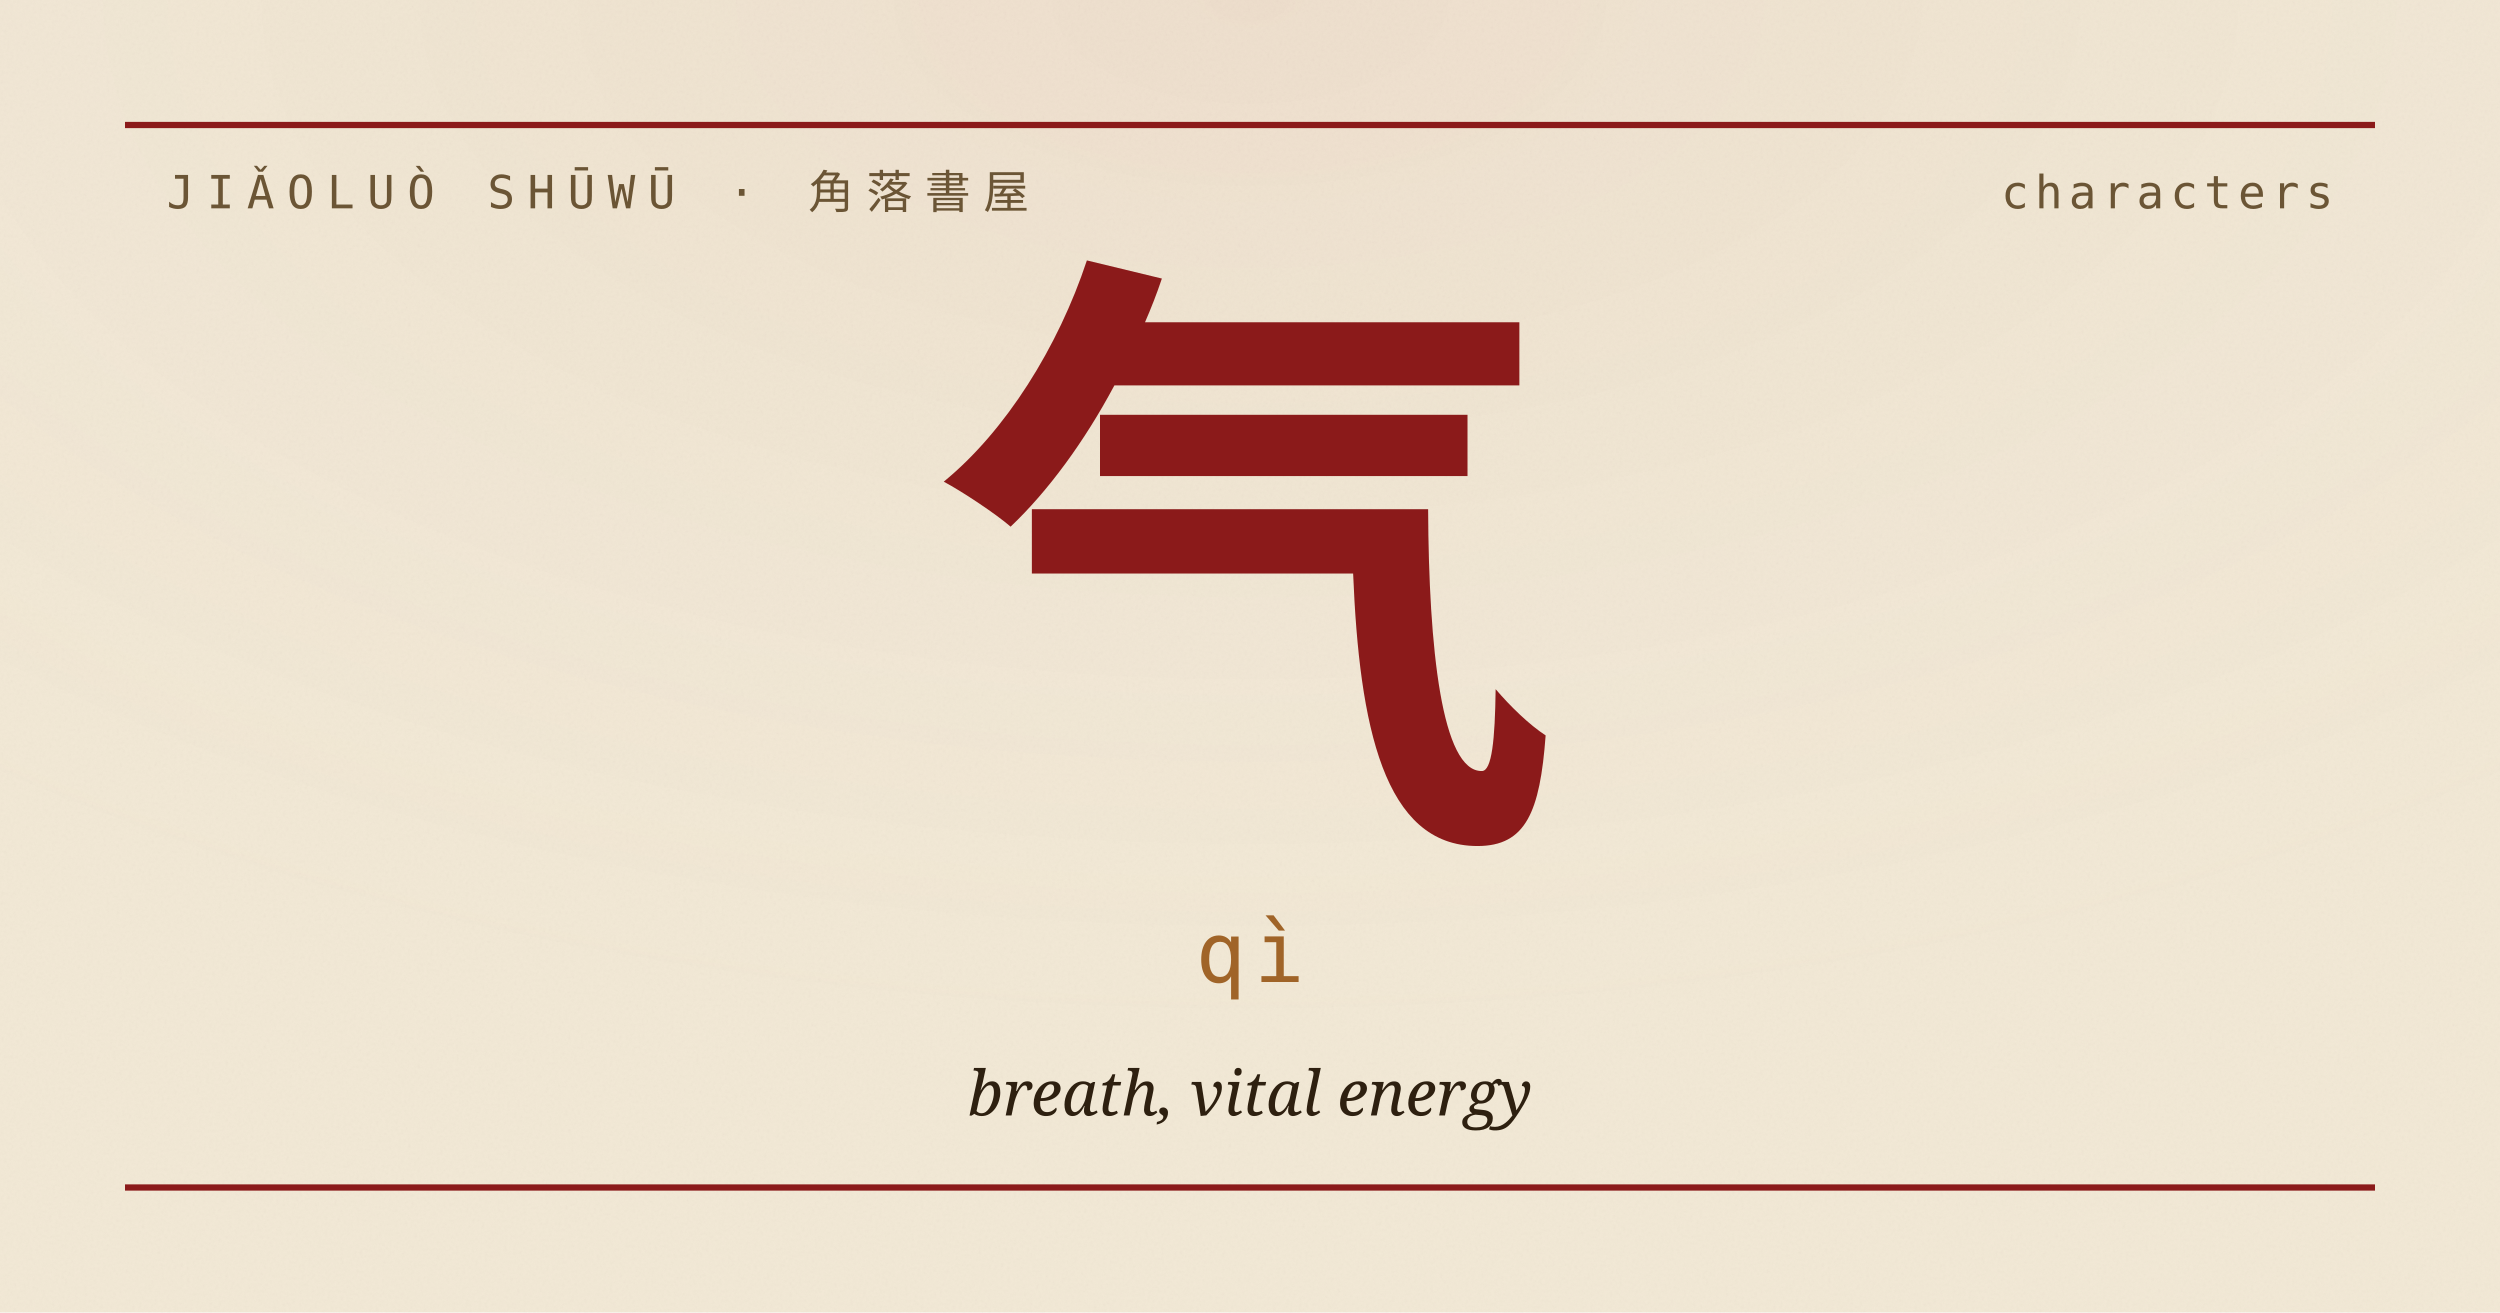
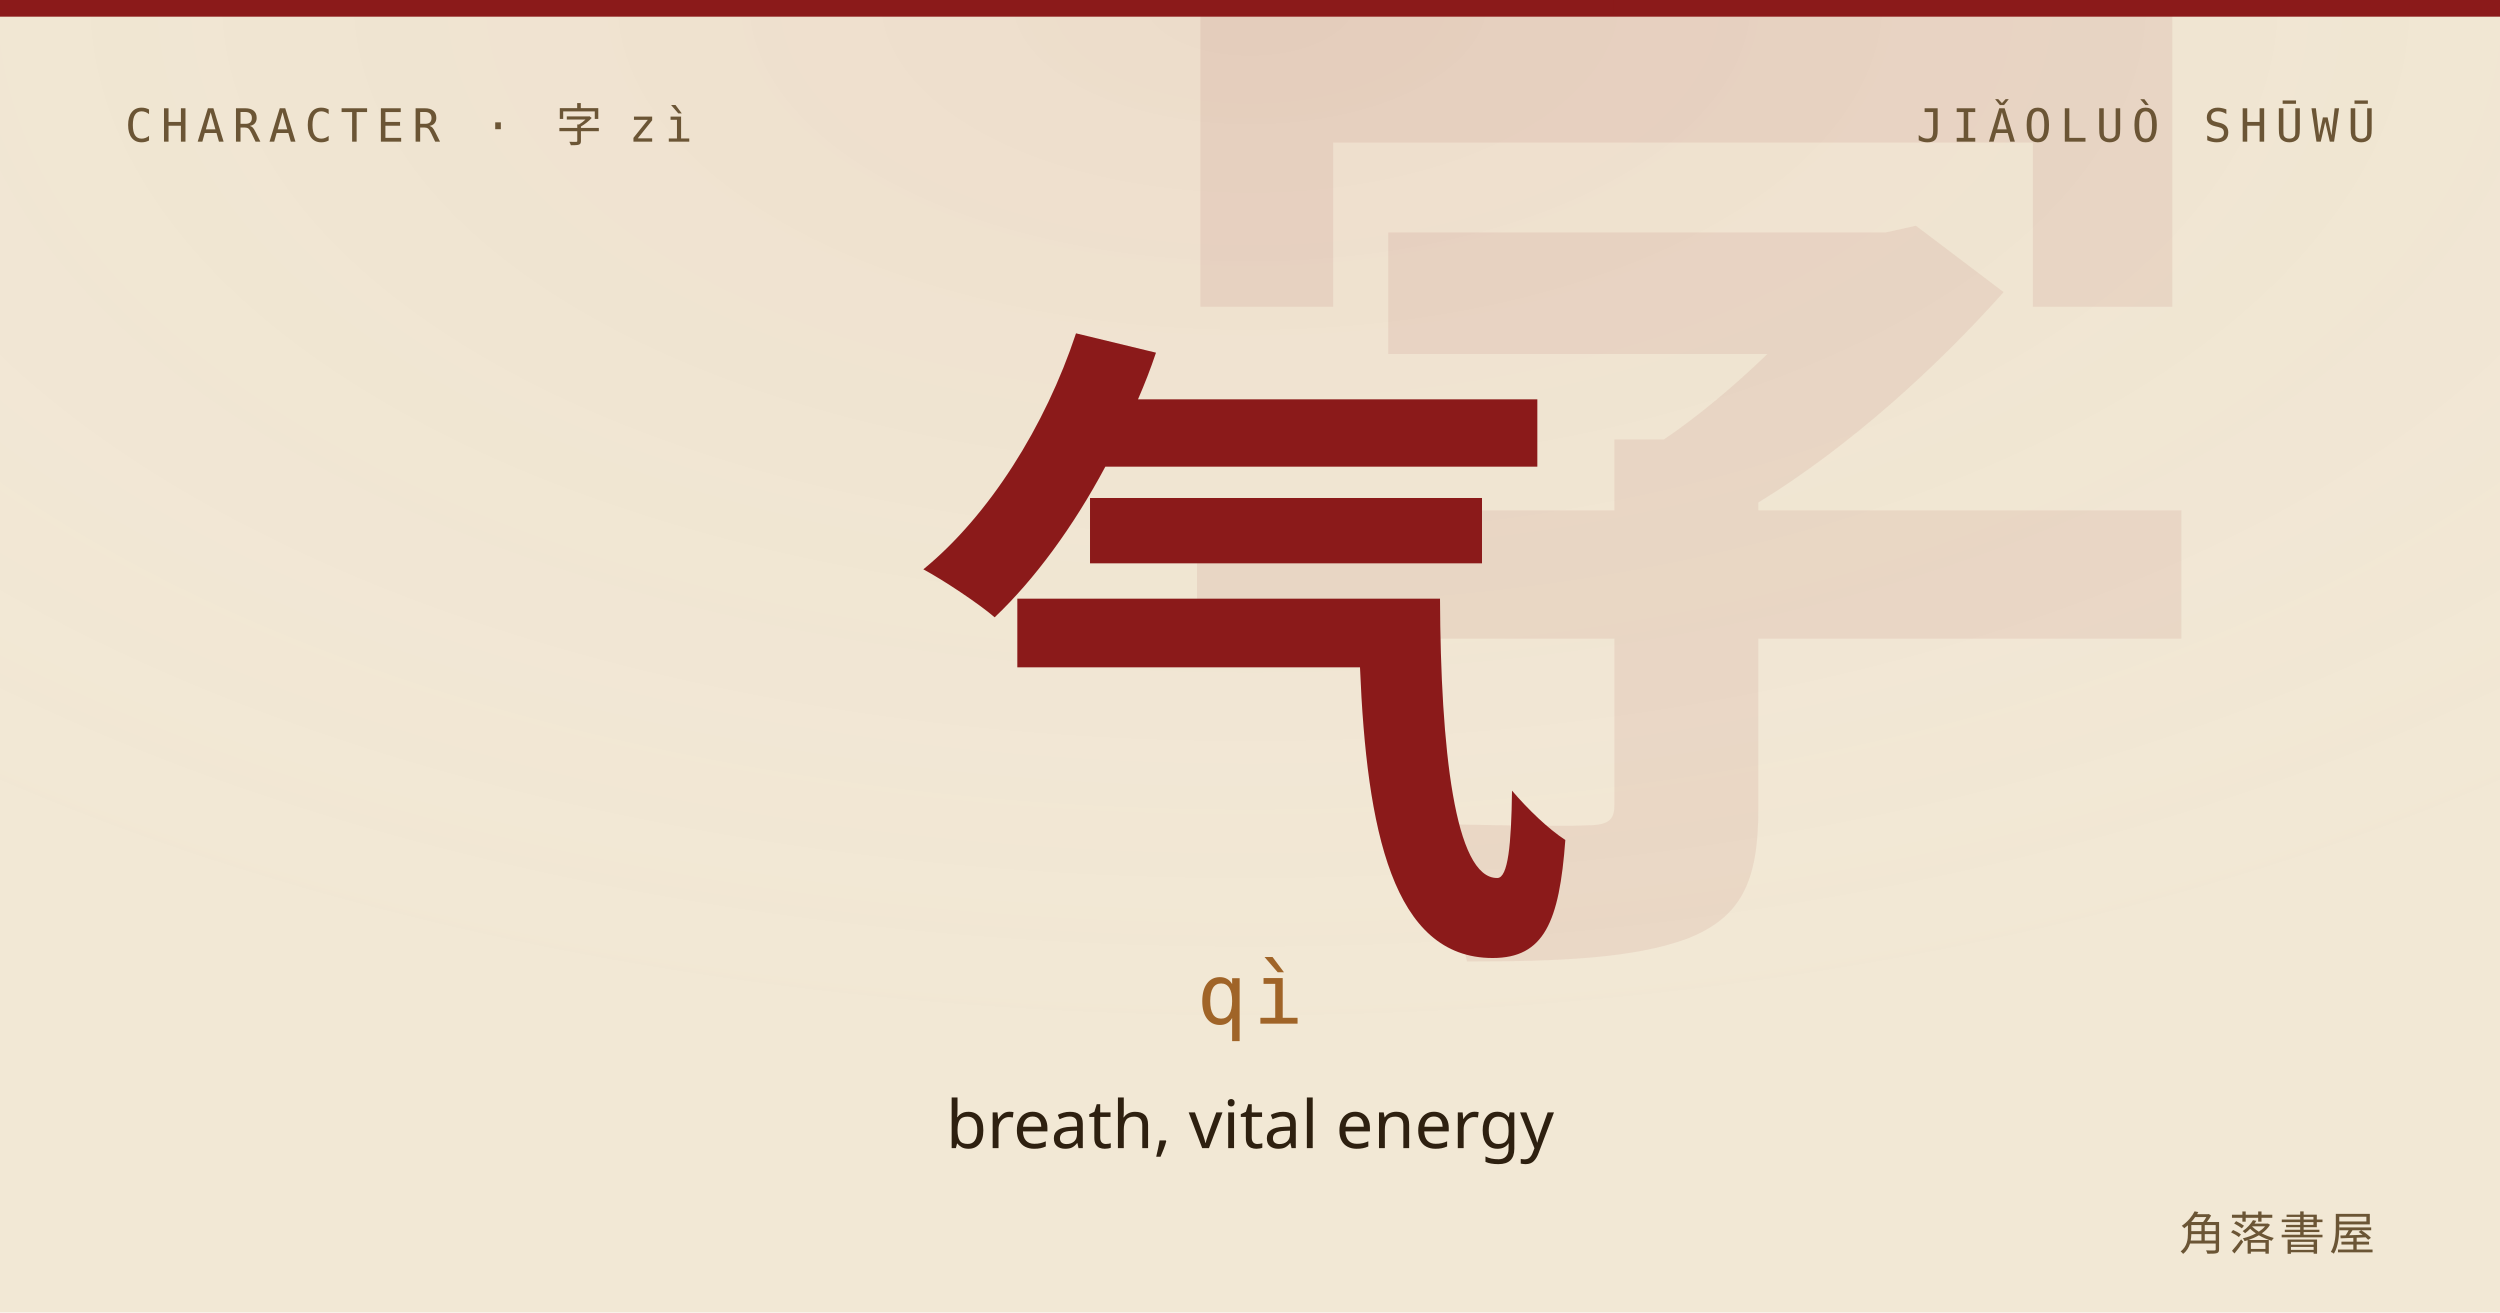
<svg xmlns="http://www.w3.org/2000/svg" viewBox="0 0 1200 630" width="1200" height="630">
  <defs>
-     <filter id="paper">
-       <feTurbulence type="fractalNoise" baseFrequency="0.65" numOctaves="5" stitchTiles="stitch" />
-       <feColorMatrix type="saturate" values="0" />
-     </filter>
    <radialGradient id="vignette" cx="50%" cy="0%" r="80%">
-       <stop offset="0%" stop-color="#8b1a1a" stop-opacity="0.05" />
+       <stop offset="0%" stop-color="#8b1a1a" stop-opacity="0.06" />
      <stop offset="100%" stop-color="#f2e8d5" stop-opacity="0" />
    </radialGradient>
  </defs>
  <rect width="1200" height="630" fill="#f2e8d5" />
  <rect width="1200" height="630" fill="url(#vignette)" />
-   <rect width="1200" height="630" filter="url(#paper)" opacity="0.06" />
-   <line x1="60" y1="60" x2="1140" y2="60" stroke="#8b1a1a" stroke-width="3" />
-   <line x1="60" y1="570" x2="1140" y2="570" stroke="#8b1a1a" stroke-width="3" />
-   <text x="80" y="100" font-family="Inconsolata, monospace" font-size="22" letter-spacing="6" fill="#6b5535" text-transform="uppercase">JIǍOLUÒ SHŪWŪ · 角落書屋</text>
-   <text x="1120" y="100" font-family="Inconsolata, monospace" font-size="22" letter-spacing="3" fill="#6b5535" text-anchor="end">characters</text>
-   <text x="600" y="275" font-family="Noto Serif SC, serif" font-size="300" font-weight="700" fill="#8b1a1a" text-anchor="middle" dominant-baseline="middle">气</text>
-   <text x="600" y="460" font-family="Inconsolata, monospace" font-size="40" letter-spacing="4" fill="#a06428" text-anchor="middle" dominant-baseline="middle">qì</text>
-   <text x="600" y="525" font-family="EB Garamond, Georgia, serif" font-style="italic" font-size="30" fill="#2e2010" text-anchor="middle" dominant-baseline="middle">breath, vital energy</text>
+   <rect x="0" y="0" width="1200" height="8" fill="#8b1a1a" />
+   <text x="1080" y="225" font-family="Noto Serif SC" font-size="540" font-weight="700" fill="#8b1a1a" opacity="0.08" text-anchor="end" dominant-baseline="middle">字</text>
+   <text x="60" y="68" font-family="Inconsolata" font-size="22" letter-spacing="4" fill="#6b5535">CHARACTER · 字 zì</text>
+   <text x="1140" y="68" font-family="Inconsolata" font-size="22" letter-spacing="4" fill="#6b5535" text-anchor="end">JIǍOLUÒ SHŪWŪ</text>
+   <text x="600" y="320" font-family="Noto Serif SC" font-size="320" font-weight="700" fill="#8b1a1a" text-anchor="middle" dominant-baseline="middle">气</text>
+   <text x="600" y="480" font-family="Inconsolata" font-size="40" letter-spacing="3" fill="#a06428" text-anchor="middle" dominant-baseline="middle">qì</text>
+   <text x="600" y="540" font-family="EB Garamond" font-size="32" fill="#2e2010" text-anchor="middle" dominant-baseline="middle">breath, vital energy</text>
+   <text x="1140" y="600" font-family="Noto Serif SC" font-size="22" letter-spacing="2" fill="#6b5535" text-anchor="end">角落書屋</text>
</svg>
